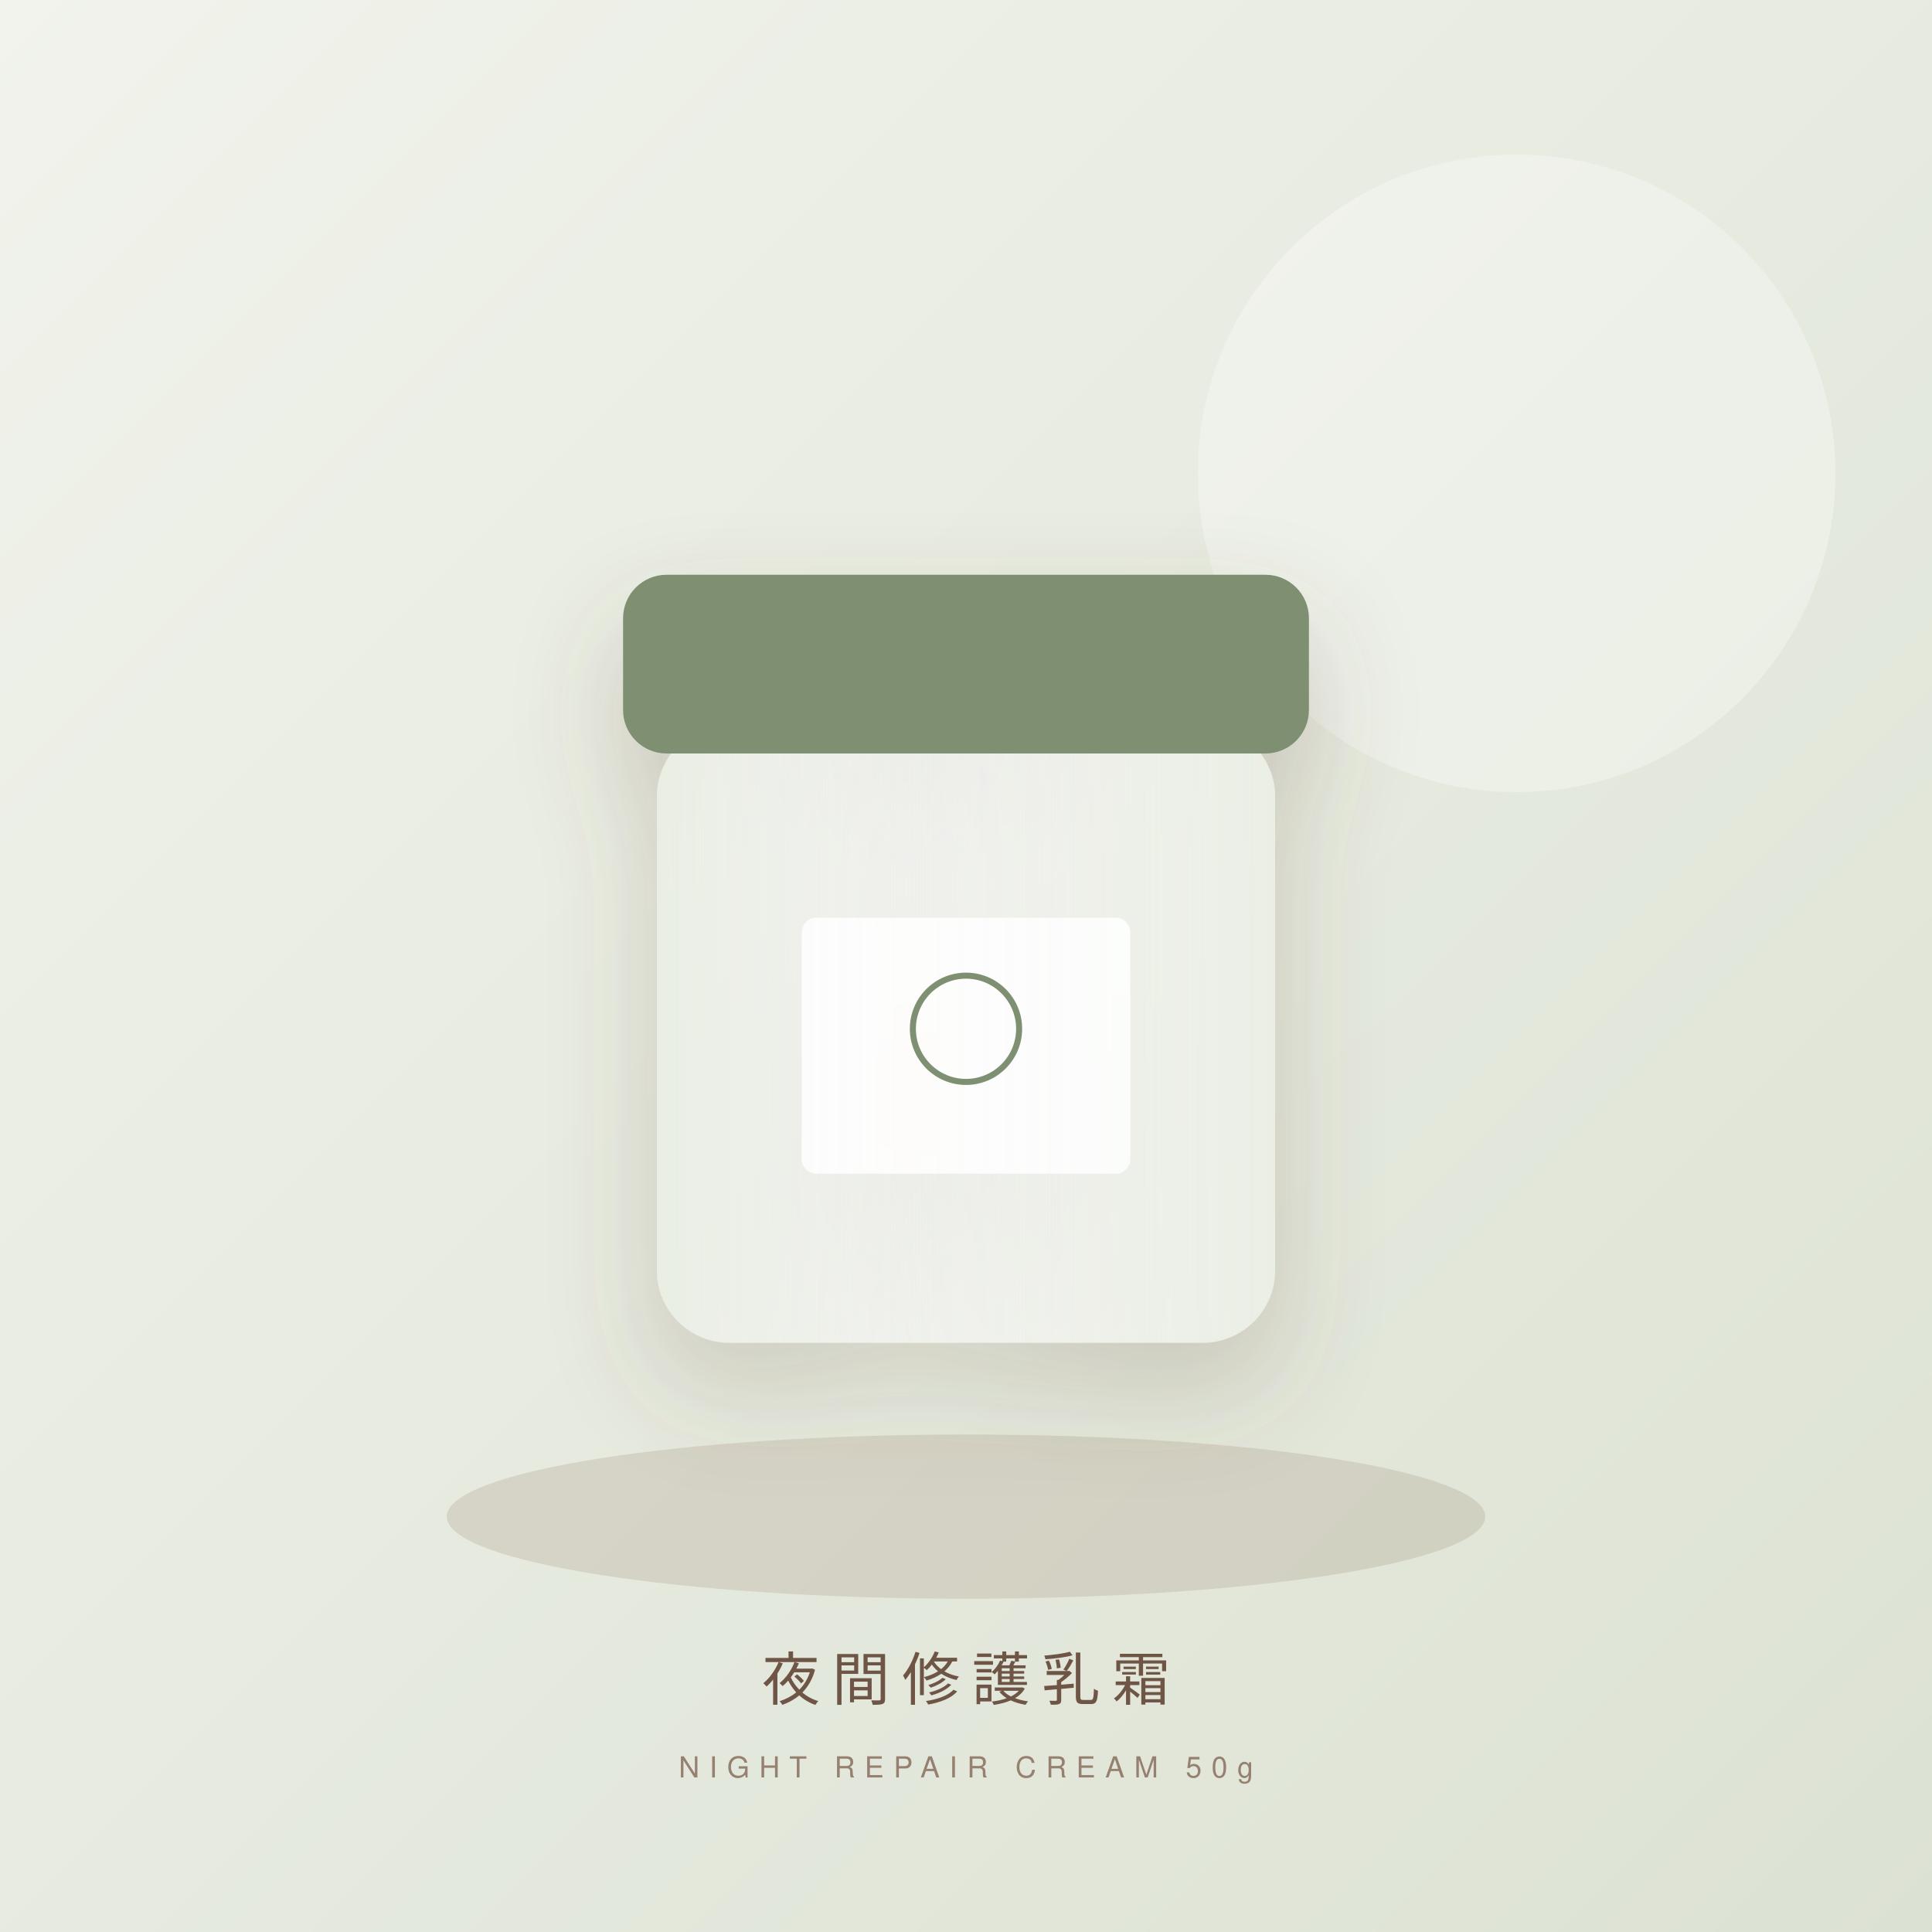
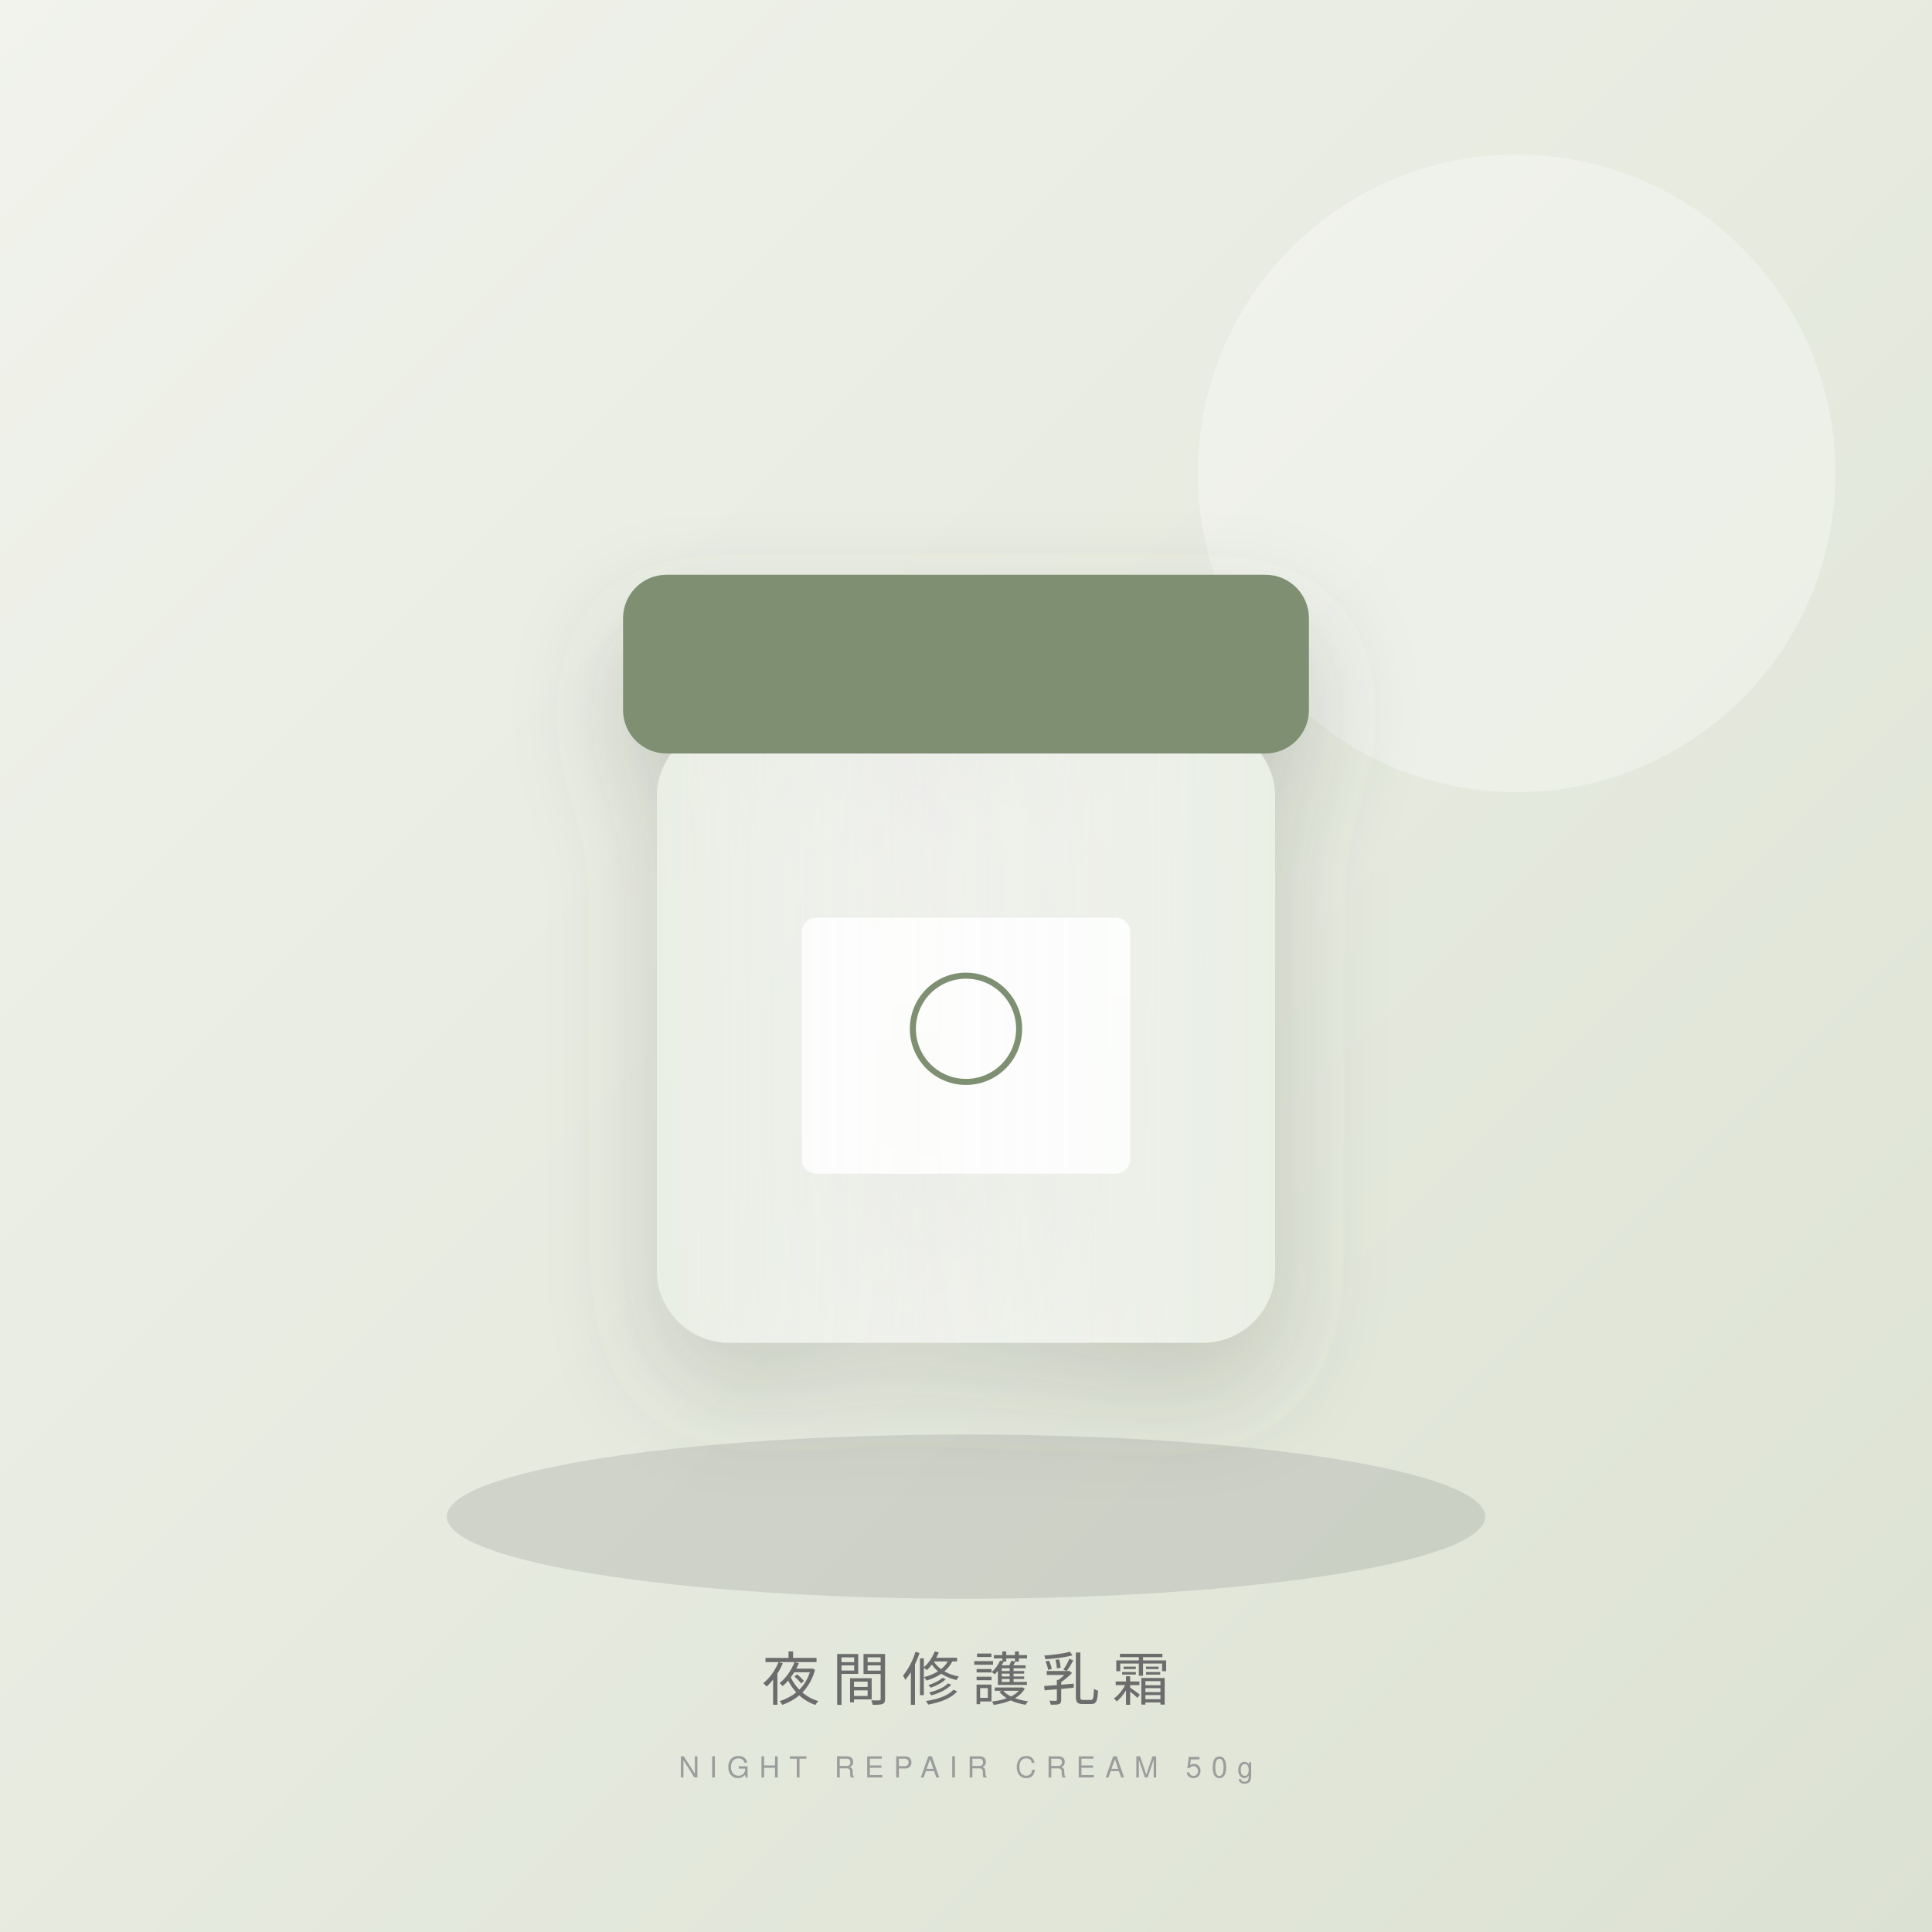
<svg xmlns="http://www.w3.org/2000/svg" viewBox="0 0 800 800" role="img" aria-label="夜間修護乳霜">
  <defs>
    <linearGradient id="g" x1="0" y1="0" x2="1" y2="1">
      <stop offset="0" stop-color="#F1F3EC" />
      <stop offset="1" stop-color="#DCE2D3" />
    </linearGradient>
    <linearGradient id="b" x1="0" y1="0" x2="1" y2="0">
      <stop offset="0" stop-color="#EAEFE4" stop-opacity=".95" />
      <stop offset=".4" stop-color="#FFFFFF" stop-opacity=".55" />
      <stop offset="1" stop-color="#EAEFE4" />
    </linearGradient>
    <filter id="s" x="-30%" y="-30%" width="160%" height="160%">
-       <feDropShadow dx="0" dy="20" stdDeviation="22" flood-color="#6B5140" flood-opacity=".24" />
+       <feDropShadow dx="0" dy="20" stdDeviation="22" flood-color="#5A5651" flood-opacity=".24" />
    </filter>
  </defs>
  <rect width="800" height="800" fill="url(#g)" />
  <circle cx="628" cy="196" r="132" fill="#FFFFFF" opacity=".3" />
-   <ellipse cx="400" cy="628" rx="215" ry="34" fill="#8C6E58" opacity=".18" />
+   <ellipse cx="400" cy="628" rx="215" ry="34" fill="#6C6C6C" opacity=".18" />
  <g filter="url(#s)">
    <rect x="272" y="300" width="256" height="256" rx="30" fill="url(#b)" />
    <rect x="258" y="238" width="284" height="74" rx="18" fill="#7E8F72" />
    <rect x="332" y="380" width="136" height="106" rx="6" fill="#FFFFFF" opacity=".85" />
    <circle cx="400" cy="426" r="22" fill="none" stroke="#7E8F72" stroke-width="2.5" />
  </g>
-   <text x="400" y="704" font-family="Georgia,serif" font-size="24" letter-spacing="5" fill="#6E5546" text-anchor="middle">夜間修護乳霜</text>
-   <text x="400" y="736" font-family="Helvetica,Arial,sans-serif" font-size="12" letter-spacing="4" fill="#96806F" text-anchor="middle">NIGHT REPAIR CREAM 50g</text>
+   <text x="400" y="704" font-family="Georgia,serif" font-size="24" letter-spacing="5" fill="#6C6C6C" text-anchor="middle">夜間修護乳霜</text>
+   <text x="400" y="736" font-family="Helvetica,Arial,sans-serif" font-size="12" letter-spacing="4" fill="#9C9C9C" text-anchor="middle">NIGHT REPAIR CREAM 50g</text>
</svg>
